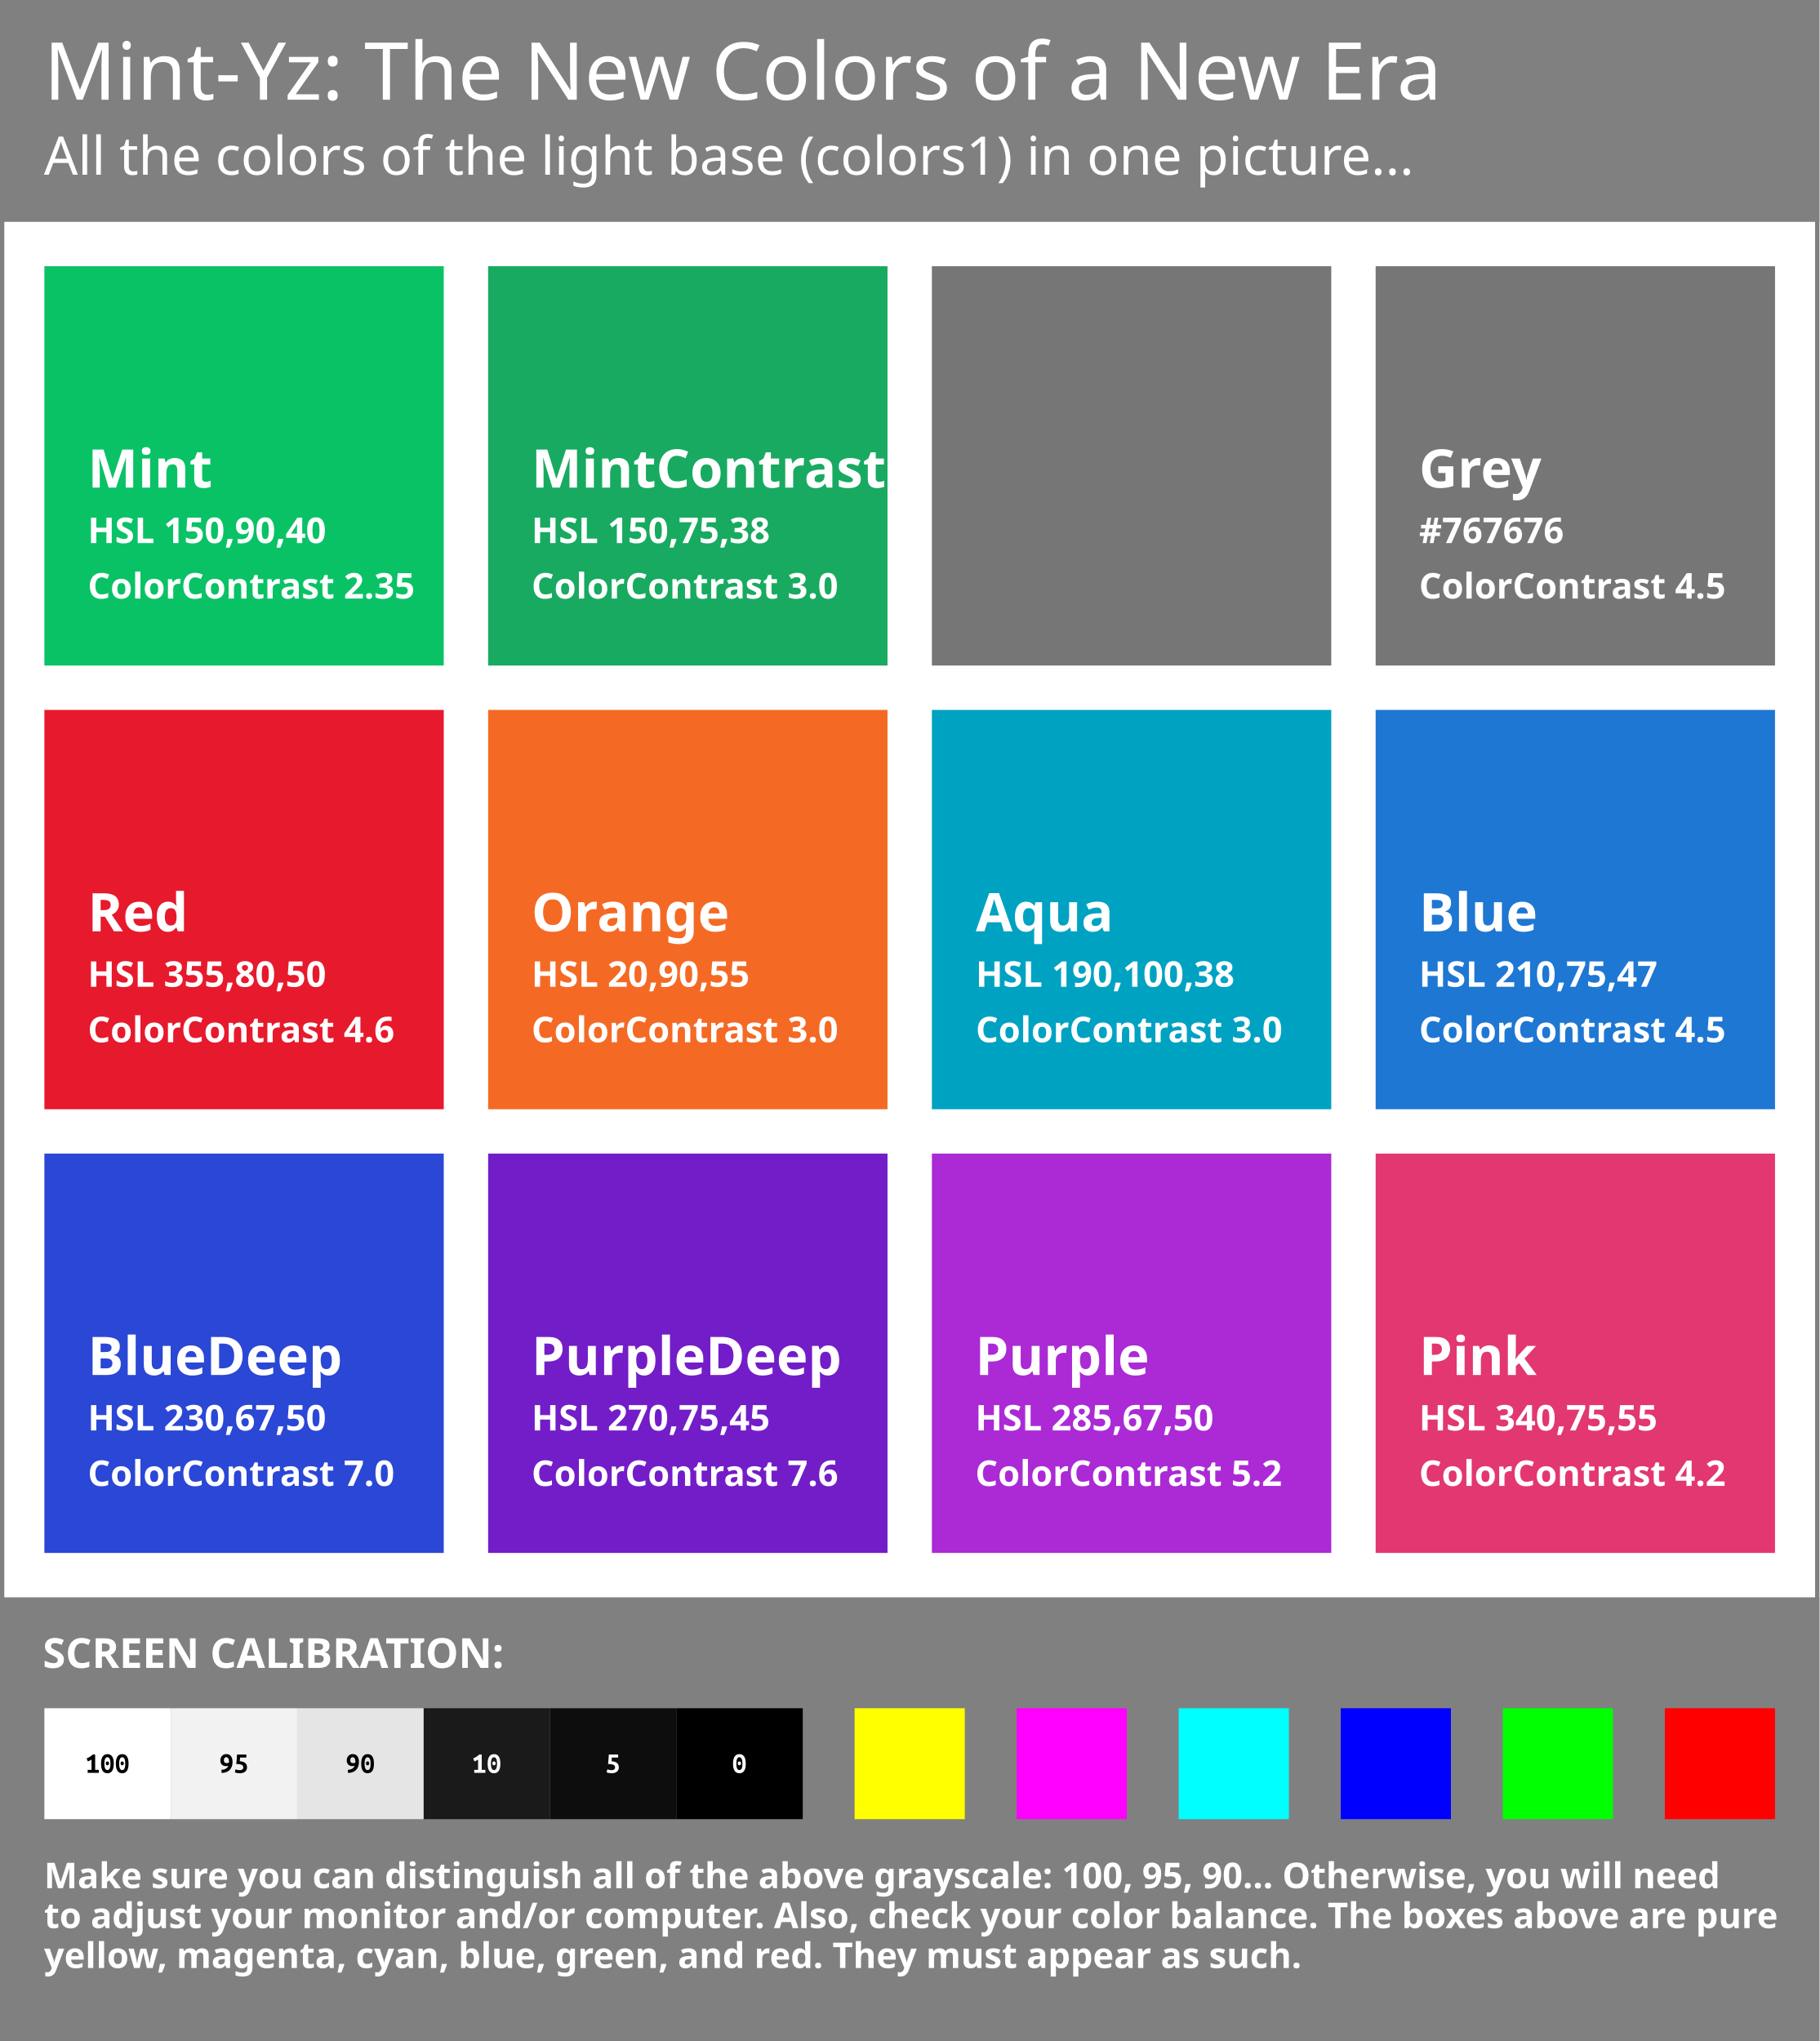
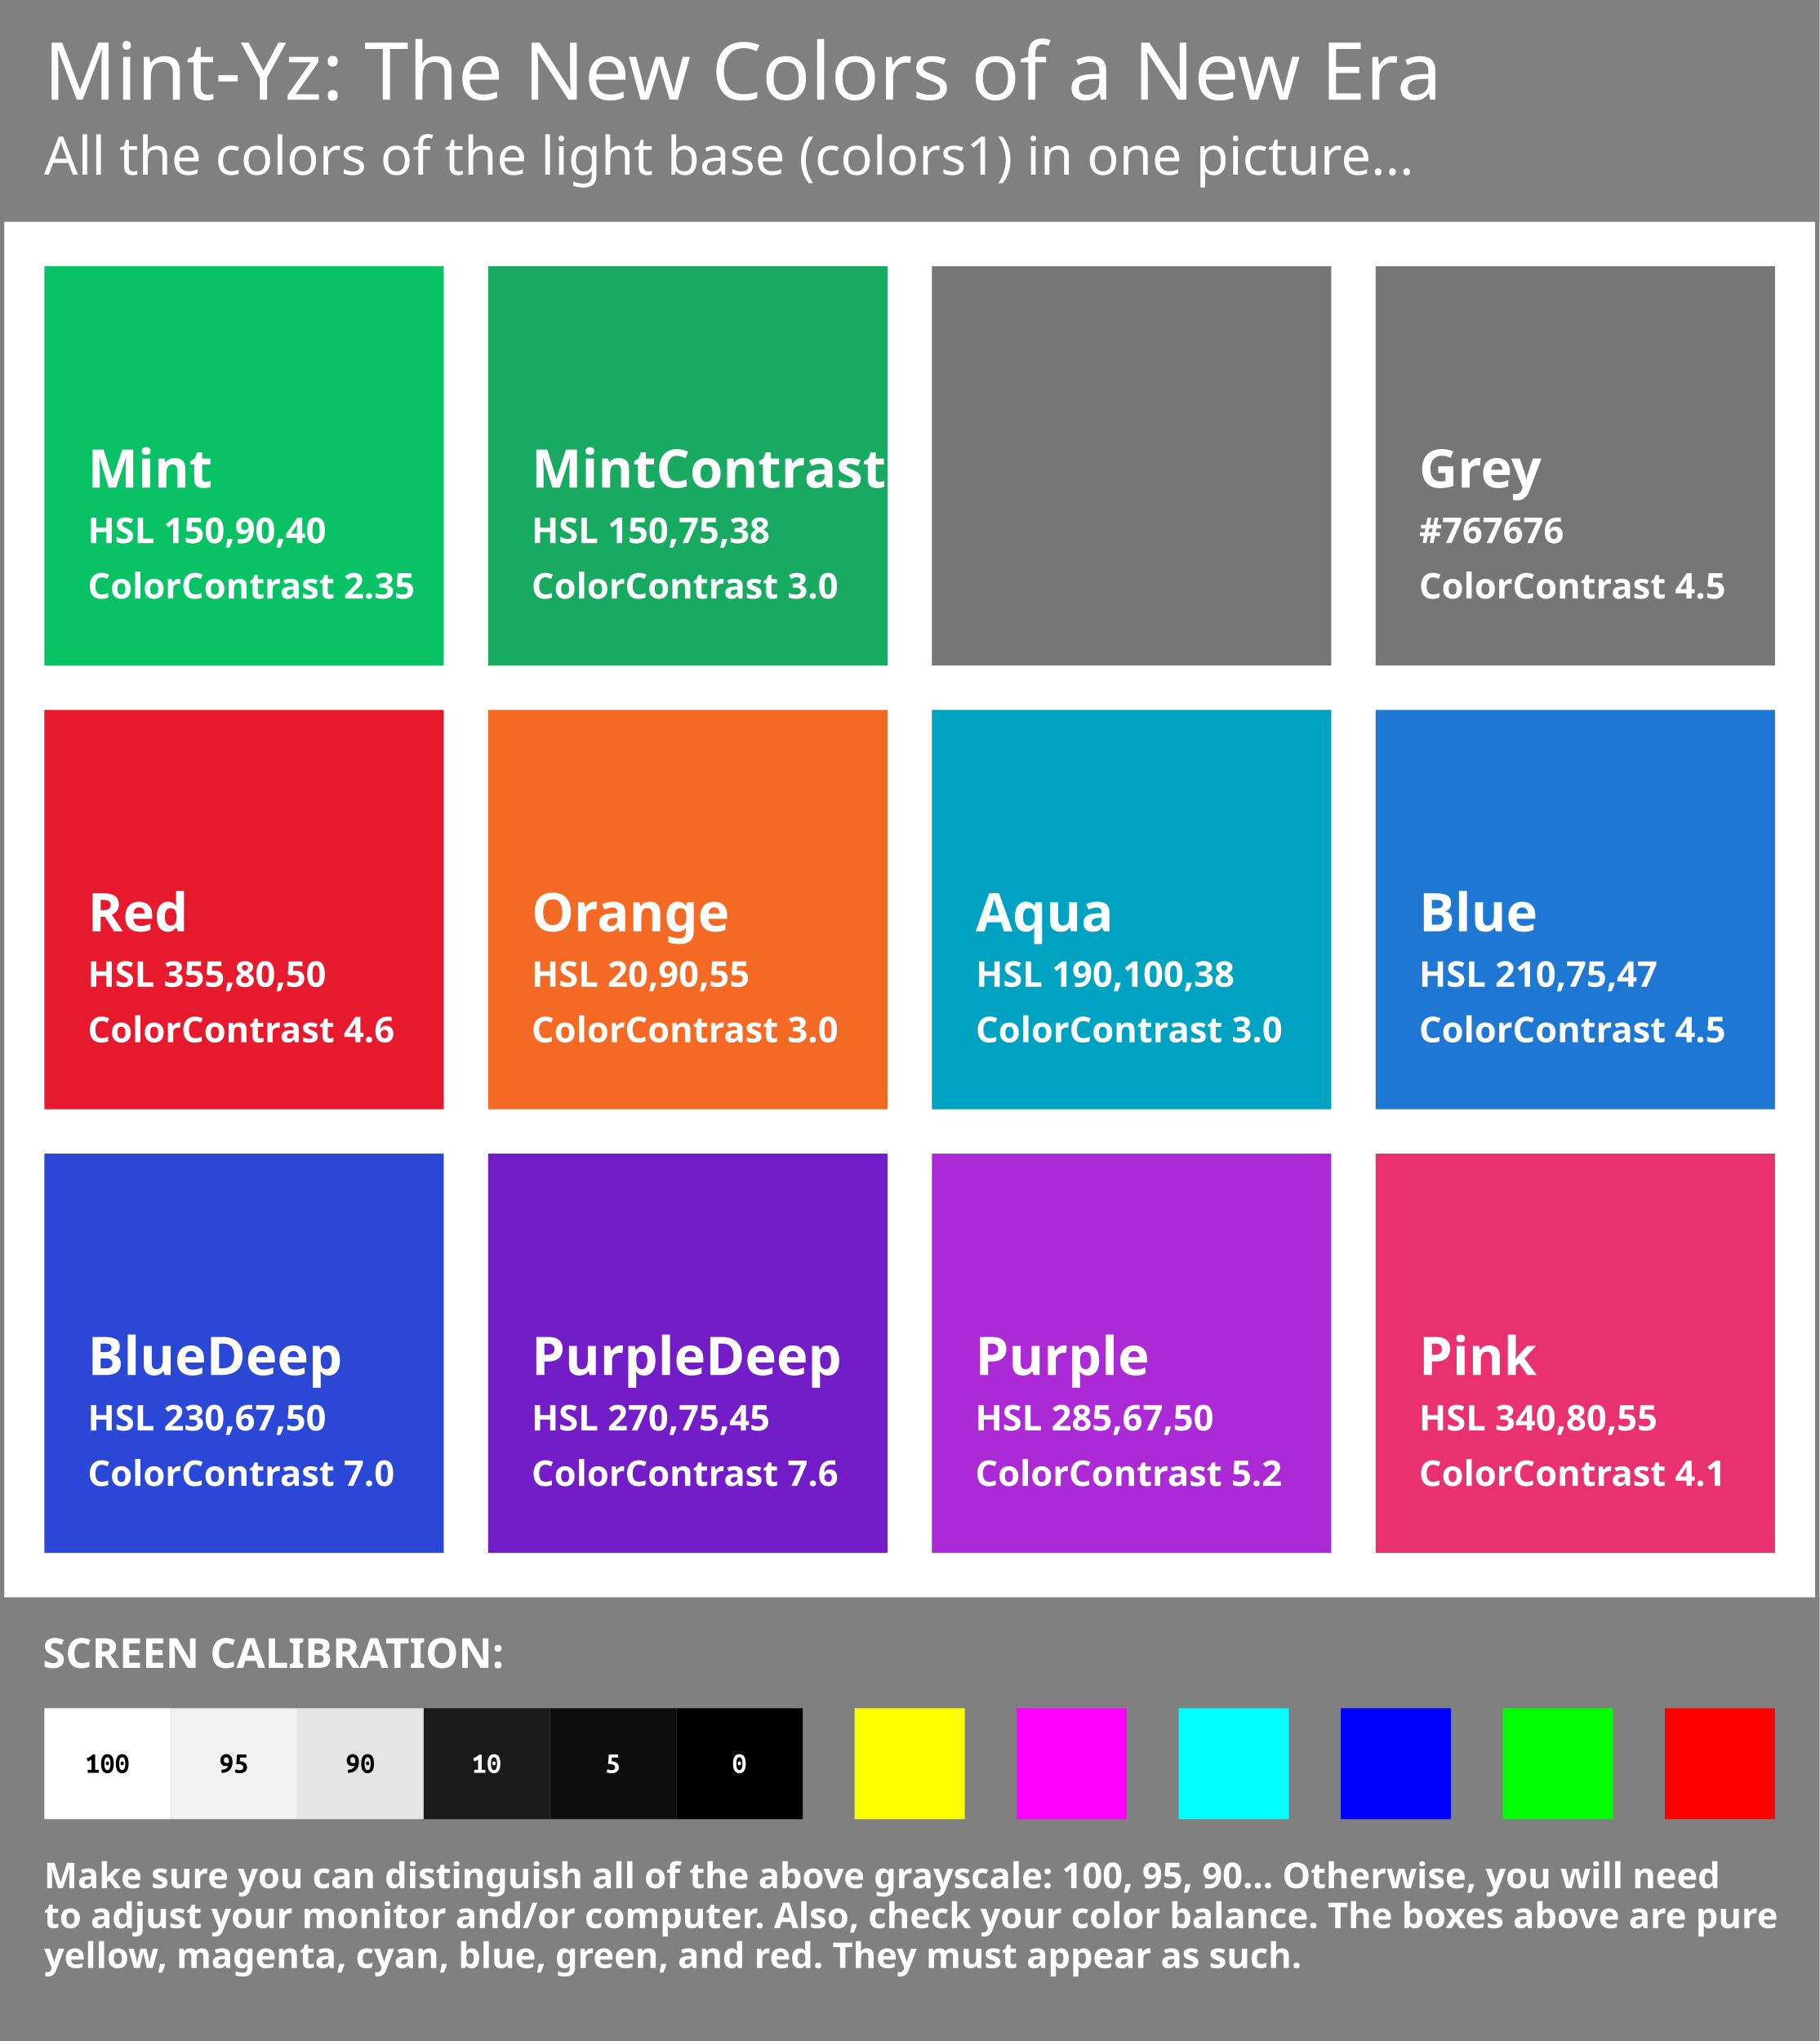
<svg xmlns="http://www.w3.org/2000/svg" width="820" height="920" viewBox="0 0 820 920" version="1.1" id="svg8">
  <defs id="defs2" />
  <g id="layer5">
    <rect y="0" x="0" height="920" width="820" id="rect122" style="fill:#ffffff;fill-opacity:1;stroke:none;stroke-width:0;stroke-opacity:1" />
  </g>
  <g id="layer1" transform="translate(0,-91.79999)">
    <rect y="211.8" x="420" height="180" width="180" id="rect133" style="vector-effect:none;fill:#767676;fill-opacity:1;stroke:none;stroke-width:0;stroke-linecap:butt;stroke-linejoin:miter;stroke-miterlimit:4;stroke-dasharray:none;stroke-dashoffset:0;stroke-opacity:1" />
    <rect y="91.8" x="0" height="100" width="820" id="rect903" style="opacity:1;vector-effect:none;fill:#808080;fill-opacity:1;stroke:none;stroke-width:0;stroke-linecap:butt;stroke-linejoin:miter;stroke-miterlimit:4;stroke-dasharray:none;stroke-dashoffset:0;stroke-opacity:1" />
    <text xml:space="preserve" style="font-style:normal;font-variant:normal;font-weight:normal;font-stretch:normal;font-size:24px;line-height:1.25;font-family:'DejaVu Sans';-inkscape-font-specification:'DejaVu Sans';text-align:start;letter-spacing:0px;word-spacing:0px;text-anchor:start;fill:#000000;fill-opacity:1;stroke:none" x="19.784" y="136.748" id="text947">
      <tspan x="19.784" y="136.748" style="font-style:normal;font-variant:normal;font-weight:normal;font-stretch:normal;font-size:36px;font-family:'Ubuntu Mono';-inkscape-font-specification:'Ubuntu Mono';fill:#ffffff;fill-opacity:1" id="tspan921">Mint-Yz: The New Colors of a New Era</tspan>
      <tspan id="tspan135" x="19.784" y="170.556" style="font-style:normal;font-variant:normal;font-weight:normal;font-stretch:normal;font-size:24px;font-family:'Ubuntu Mono';-inkscape-font-specification:'Ubuntu Mono';fill:#ffffff;fill-opacity:1">All the colors of the light base (colors1) in one picture...</tspan>
    </text>
    <rect y="92.768" x="0.968" height="918.063" width="818.063" id="rect115" style="fill:none;fill-opacity:1;stroke:#808080;stroke-width:1.937;stroke-opacity:1" />
    <g id="g1134" transform="translate(0,-50)">
      <rect y="861.8" x="0" height="200" width="820" id="rect4820" style="opacity:1;vector-effect:none;fill:#808080;fill-opacity:1;stroke:none;stroke-width:0;stroke-linecap:butt;stroke-linejoin:miter;stroke-miterlimit:4;stroke-dasharray:none;stroke-dashoffset:0;stroke-opacity:1" />
      <g id="g1061">
        <g transform="matrix(0,-2.099737,2.760329,0,-19.81775,889.5778)" style="display:inline" id="g1269">
          <rect transform="rotate(-90)" rx="6.3846035e-17" y="-34.396" x="-297" height="23.812" width="17.992" id="rect7" style="fill:#ff0000;fill-opacity:1;stroke:none;stroke-width:0.15;stroke-miterlimit:4;stroke-dasharray:none;stroke-opacity:1" />
          <rect transform="rotate(-90)" style="fill:#00ff00;fill-opacity:1;stroke:none;stroke-width:0.15;stroke-miterlimit:4;stroke-dasharray:none;stroke-opacity:1" id="rect9" width="17.992" height="23.812" x="-270.542" y="-34.396" rx="6.3846035e-17" />
          <rect transform="rotate(-90)" rx="6.3846035e-17" y="-34.396" x="-244.083" height="23.812" width="17.992" id="rect11" style="fill:#0000ff;fill-opacity:1;stroke:none;stroke-width:0.15;stroke-miterlimit:4;stroke-dasharray:none;stroke-opacity:1" />
          <rect transform="rotate(-90)" style="fill:#ffff00;fill-opacity:1;stroke:none;stroke-width:0.15;stroke-miterlimit:4;stroke-dasharray:none;stroke-opacity:1" id="rect818" width="17.992" height="23.812" x="-164.708" y="-34.396" rx="6.3846035e-17" />
          <rect transform="rotate(-90)" rx="6.3846035e-17" y="-34.396" x="-217.625" height="23.812" width="17.992" id="rect820-7" style="fill:#00ffff;fill-opacity:1;stroke:none;stroke-width:0.15;stroke-miterlimit:4;stroke-dasharray:none;stroke-opacity:1" />
          <rect transform="rotate(-90)" style="fill:#ff00ff;fill-opacity:1;stroke:none;stroke-width:0.15;stroke-miterlimit:4;stroke-dasharray:none;stroke-opacity:1" id="rect822-6" width="17.992" height="23.812" x="-191.167" y="-34.396" rx="6.3846035e-17" />
        </g>
        <rect transform="scale(-1)" style="display:inline;fill:#000000;fill-opacity:1;stroke:none;stroke-width:0.387;stroke-miterlimit:4;stroke-dasharray:none;stroke-opacity:1" id="rect1035" width="56.966" height="50" x="-361.798" y="-961.8" rx="2.0215312e-16" />
        <rect transform="scale(-1)" rx="2.0215312e-16" y="-961.8" x="-304.831" height="50" width="56.966" id="rect1037" style="display:inline;fill:#0d0d0d;fill-opacity:1;stroke:none;stroke-width:0.387;stroke-miterlimit:4;stroke-dasharray:none;stroke-opacity:1" />
        <rect transform="scale(-1)" style="display:inline;fill:#f2f2f2;fill-opacity:1;stroke:none;stroke-width:0.387;stroke-miterlimit:4;stroke-dasharray:none;stroke-opacity:1" id="rect1039" width="56.966" height="50" x="-133.933" y="-961.8" rx="2.0215312e-16" />
        <rect transform="scale(-1)" rx="2.0215312e-16" y="-961.8" x="-247.865" height="50" width="56.966" id="rect1041" style="display:inline;fill:#1a1a1a;fill-opacity:1;stroke:none;stroke-width:0.387;stroke-miterlimit:4;stroke-dasharray:none;stroke-opacity:1" />
        <rect transform="scale(-1)" style="display:inline;fill:#e5e5e5;fill-opacity:1;stroke:none;stroke-width:0.387;stroke-miterlimit:4;stroke-dasharray:none;stroke-opacity:1" id="rect1043" width="56.966" height="50" x="-190.899" y="-961.8" rx="2.0215312e-16" />
        <rect rx="2.0215312e-16" y="-961.8" x="-76.966" height="50" width="56.966" id="rect1045" style="display:inline;fill:#ffffff;fill-opacity:1;stroke:none;stroke-width:0.387;stroke-miterlimit:4;stroke-dasharray:none;stroke-opacity:1" transform="scale(-1)" />
        <g id="g1028">
          <g style="font-weight:bold;font-size:13.333px;line-height:17.778px;font-family:'Ubuntu Mono';-inkscape-font-specification:'Ubuntu Mono Bold';letter-spacing:0px;word-spacing:0px" id="text135" aria-label="100">
            <path id="path983" style="font-size:13.333px;text-align:center;text-anchor:middle" d="m 41.25,939.573 v -4.613 q -0.373,0.267 -0.853,0.48 -0.48,0.2 -0.813,0.32 l -0.533,-1.36 q 0.32,-0.12 0.693,-0.307 0.373,-0.187 0.747,-0.413 0.373,-0.227 0.707,-0.48 0.333,-0.253 0.573,-0.52 h 1.12 v 6.893 h 1.64 v 1.36 h -5.013 v -1.36 z" />
            <path id="path985" style="font-size:13.333px;text-align:center;text-anchor:middle" d="m 51.277,936.786 q 0,2.187 -0.733,3.253 -0.733,1.067 -2.133,1.067 -1.4,0 -2.133,-1.067 -0.733,-1.067 -0.733,-3.253 0,-2.16 0.747,-3.227 0.747,-1.067 2.12,-1.067 1.4,0 2.133,1.067 0.733,1.053 0.733,3.227 z m -1.48,0 q 0,-1.413 -0.36,-2.147 -0.347,-0.747 -1.027,-0.747 -0.667,0 -1.027,0.747 -0.36,0.733 -0.36,2.147 0,1.427 0.36,2.173 0.36,0.733 1.027,0.733 0.68,0 1.027,-0.733 0.36,-0.747 0.36,-2.173 z m -0.64,-0.133 q 0,0.36 -0.213,0.627 -0.2,0.253 -0.52,0.253 -0.347,0 -0.547,-0.253 -0.2,-0.267 -0.2,-0.627 0,-0.36 0.2,-0.627 0.2,-0.267 0.547,-0.267 0.32,0 0.52,0.267 0.213,0.267 0.213,0.627 z" />
            <path id="path987" style="font-size:13.333px;text-align:center;text-anchor:middle" d="m 57.943,936.786 q 0,2.187 -0.733,3.253 -0.733,1.067 -2.133,1.067 -1.4,0 -2.133,-1.067 -0.733,-1.067 -0.733,-3.253 0,-2.16 0.747,-3.227 0.747,-1.067 2.12,-1.067 1.4,0 2.133,1.067 0.733,1.053 0.733,3.227 z m -1.48,0 q 0,-1.413 -0.36,-2.147 -0.347,-0.747 -1.027,-0.747 -0.667,0 -1.027,0.747 -0.36,0.733 -0.36,2.147 0,1.427 0.36,2.173 0.36,0.733 1.027,0.733 0.68,0 1.027,-0.733 0.36,-0.747 0.36,-2.173 z m -0.64,-0.133 q 0,0.36 -0.213,0.627 -0.2,0.253 -0.52,0.253 -0.347,0 -0.547,-0.253 -0.2,-0.267 -0.2,-0.627 0,-0.36 0.2,-0.627 0.2,-0.267 0.547,-0.267 0.32,0 0.52,0.267 0.213,0.267 0.213,0.627 z" />
          </g>
          <g style="font-weight:bold;font-size:13.333px;line-height:17.778px;font-family:'Ubuntu Mono';-inkscape-font-specification:'Ubuntu Mono Bold';letter-spacing:0px;word-spacing:0px" id="text141" aria-label="0">
            <path id="path990" style="font-size:13.333px;text-align:center;text-anchor:middle;fill:#ffffff;fill-opacity:1" d="m 336.107,936.786 q 0,2.187 -0.733,3.253 -0.733,1.067 -2.133,1.067 -1.4,0 -2.133,-1.067 -0.733,-1.067 -0.733,-3.253 0,-2.16 0.747,-3.227 0.747,-1.067 2.12,-1.067 1.4,0 2.133,1.067 0.733,1.053 0.733,3.227 z m -1.48,0 q 0,-1.413 -0.36,-2.147 -0.347,-0.747 -1.027,-0.747 -0.667,0 -1.027,0.747 -0.36,0.733 -0.36,2.147 0,1.427 0.36,2.173 0.36,0.733 1.027,0.733 0.68,0 1.027,-0.733 0.36,-0.747 0.36,-2.173 z m -0.64,-0.133 q 0,0.36 -0.213,0.627 -0.2,0.253 -0.52,0.253 -0.347,0 -0.547,-0.253 -0.2,-0.267 -0.2,-0.627 0,-0.36 0.2,-0.627 0.2,-0.267 0.547,-0.267 0.32,0 0.52,0.267 0.213,0.267 0.213,0.627 z" />
          </g>
          <g style="font-weight:bold;font-size:13.333px;line-height:17.778px;font-family:'Ubuntu Mono';-inkscape-font-specification:'Ubuntu Mono Bold';letter-spacing:0px;word-spacing:0px" id="text968" aria-label="95">
            <path id="path993" style="font-size:13.333px;text-align:center;text-anchor:middle" d="m 102.189,936.546 q 0.253,0 0.533,-0.053 0.28,-0.053 0.453,-0.147 0.013,-0.107 0.013,-0.253 0.013,-0.16 0.013,-0.307 0,-0.333 -0.067,-0.667 -0.053,-0.347 -0.2,-0.627 -0.133,-0.28 -0.373,-0.453 -0.227,-0.173 -0.573,-0.173 -0.293,0 -0.507,0.12 -0.2,0.107 -0.333,0.293 -0.12,0.187 -0.187,0.44 -0.053,0.253 -0.053,0.533 0,0.627 0.293,0.96 0.293,0.333 0.987,0.333 z m -0.213,1.36 q -0.72,0 -1.227,-0.2 -0.507,-0.213 -0.827,-0.573 -0.32,-0.36 -0.467,-0.827 -0.147,-0.48 -0.147,-1.027 0,-0.48 0.16,-0.973 0.173,-0.507 0.493,-0.907 0.333,-0.413 0.827,-0.667 0.493,-0.267 1.16,-0.267 1.387,0 2.12,0.933 0.733,0.933 0.733,2.6 0,1.2 -0.347,2.133 -0.347,0.92 -1,1.547 -0.64,0.627 -1.56,0.96 -0.907,0.32 -2.027,0.32 l -0.053,-1.413 q 1.067,-0.013 1.907,-0.453 0.84,-0.453 1.187,-1.413 -0.52,0.227 -0.933,0.227 z" />
            <path id="path995" style="font-size:13.333px;text-align:center;text-anchor:middle" d="m 109.656,938.506 q 0,-0.347 -0.12,-0.627 -0.107,-0.293 -0.453,-0.493 -0.333,-0.213 -0.96,-0.32 -0.627,-0.12 -1.64,-0.12 0.133,-1.12 0.213,-2.187 0.08,-1.08 0.12,-2.08 h 4.213 v 1.36 h -2.84 q -0.027,0.427 -0.067,0.893 -0.04,0.467 -0.067,0.76 1.653,0.107 2.467,0.8 0.813,0.693 0.813,1.947 0,0.573 -0.2,1.067 -0.2,0.48 -0.613,0.84 -0.413,0.36 -1.027,0.56 -0.613,0.2 -1.427,0.2 -0.32,0 -0.653,-0.04 -0.333,-0.04 -0.64,-0.107 -0.307,-0.053 -0.56,-0.133 -0.24,-0.08 -0.373,-0.147 l 0.333,-1.36 q 0.293,0.147 0.747,0.267 0.453,0.12 1.133,0.12 0.48,0 0.787,-0.107 0.32,-0.107 0.493,-0.267 0.187,-0.173 0.253,-0.387 0.067,-0.213 0.067,-0.44 z" />
          </g>
          <g style="font-weight:bold;font-size:13.333px;line-height:17.778px;font-family:'Ubuntu Mono';-inkscape-font-specification:'Ubuntu Mono Bold';letter-spacing:0px;word-spacing:0px" id="text973" aria-label="90">
            <path id="path998" style="font-size:13.333px;text-align:center;text-anchor:middle" d="m 159.155,936.546 q 0.253,0 0.533,-0.053 0.28,-0.053 0.453,-0.147 0.013,-0.107 0.013,-0.253 0.013,-0.16 0.013,-0.307 0,-0.333 -0.067,-0.667 -0.053,-0.347 -0.2,-0.627 -0.133,-0.28 -0.373,-0.453 -0.227,-0.173 -0.573,-0.173 -0.293,0 -0.507,0.12 -0.2,0.107 -0.333,0.293 -0.12,0.187 -0.187,0.44 -0.053,0.253 -0.053,0.533 0,0.627 0.293,0.96 0.293,0.333 0.987,0.333 z m -0.213,1.36 q -0.72,0 -1.227,-0.2 -0.507,-0.213 -0.827,-0.573 -0.32,-0.36 -0.467,-0.827 -0.147,-0.48 -0.147,-1.027 0,-0.48 0.16,-0.973 0.173,-0.507 0.493,-0.907 0.333,-0.413 0.827,-0.667 0.493,-0.267 1.16,-0.267 1.387,0 2.12,0.933 0.733,0.933 0.733,2.6 0,1.2 -0.347,2.133 -0.347,0.92 -1,1.547 -0.64,0.627 -1.56,0.96 -0.907,0.32 -2.027,0.32 l -0.053,-1.413 q 1.067,-0.013 1.907,-0.453 0.84,-0.453 1.187,-1.413 -0.52,0.227 -0.933,0.227 z" />
            <path id="path1000" style="font-size:13.333px;text-align:center;text-anchor:middle" d="m 168.542,936.786 q 0,2.187 -0.733,3.253 -0.733,1.067 -2.133,1.067 -1.4,0 -2.133,-1.067 -0.733,-1.067 -0.733,-3.253 0,-2.16 0.747,-3.227 0.747,-1.067 2.12,-1.067 1.4,0 2.133,1.067 0.733,1.053 0.733,3.227 z m -1.48,0 q 0,-1.413 -0.36,-2.147 -0.347,-0.747 -1.027,-0.747 -0.667,0 -1.027,0.747 -0.36,0.733 -0.36,2.147 0,1.427 0.36,2.173 0.36,0.733 1.027,0.733 0.68,0 1.027,-0.733 0.36,-0.747 0.36,-2.173 z m -0.64,-0.133 q 0,0.36 -0.213,0.627 -0.2,0.253 -0.52,0.253 -0.347,0 -0.547,-0.253 -0.2,-0.267 -0.2,-0.627 0,-0.36 0.2,-0.627 0.2,-0.267 0.547,-0.267 0.32,0 0.52,0.267 0.213,0.267 0.213,0.627 z" />
          </g>
          <g style="font-weight:bold;font-size:13.333px;line-height:17.778px;font-family:'Ubuntu Mono';-inkscape-font-specification:'Ubuntu Mono Bold';letter-spacing:0px;word-spacing:0px" id="text977" aria-label="10">
            <path id="path1003" style="font-size:13.333px;text-align:center;text-anchor:middle;fill:#ffffff;fill-opacity:1" d="m 215.481,939.573 v -4.613 q -0.373,0.267 -0.853,0.48 -0.48,0.2 -0.813,0.32 l -0.533,-1.36 q 0.32,-0.12 0.693,-0.307 0.373,-0.187 0.747,-0.413 0.373,-0.227 0.707,-0.48 0.333,-0.253 0.573,-0.52 h 1.12 v 6.893 h 1.64 v 1.36 H 213.748 v -1.36 z" />
            <path id="path1005" style="font-size:13.333px;text-align:center;text-anchor:middle;fill:#ffffff;fill-opacity:1" d="m 225.508,936.786 q 0,2.187 -0.733,3.253 -0.733,1.067 -2.133,1.067 -1.4,0 -2.133,-1.067 -0.733,-1.067 -0.733,-3.253 0,-2.16 0.747,-3.227 0.747,-1.067 2.12,-1.067 1.4,0 2.133,1.067 0.733,1.053 0.733,3.227 z m -1.48,0 q 0,-1.413 -0.36,-2.147 -0.347,-0.747 -1.027,-0.747 -0.667,0 -1.027,0.747 -0.36,0.733 -0.36,2.147 0,1.427 0.36,2.173 0.36,0.733 1.027,0.733 0.68,0 1.027,-0.733 0.36,-0.747 0.36,-2.173 z m -0.64,-0.133 q 0,0.36 -0.213,0.627 -0.2,0.253 -0.52,0.253 -0.347,0 -0.547,-0.253 -0.2,-0.267 -0.2,-0.627 0,-0.36 0.2,-0.627 0.2,-0.267 0.547,-0.267 0.32,0 0.52,0.267 0.213,0.267 0.213,0.627 z" />
          </g>
          <g style="font-weight:bold;font-size:13.333px;line-height:17.778px;font-family:'Ubuntu Mono';-inkscape-font-specification:'Ubuntu Mono Bold';letter-spacing:0px;word-spacing:0px" id="text981" aria-label="5">
            <path id="path1008" style="font-size:13.333px;text-align:center;text-anchor:middle;fill:#ffffff;fill-opacity:1" d="m 277.221,938.506 q 0,-0.347 -0.12,-0.627 -0.107,-0.293 -0.453,-0.493 -0.333,-0.213 -0.96,-0.32 -0.627,-0.12 -1.64,-0.12 0.133,-1.12 0.213,-2.187 0.08,-1.08 0.12,-2.08 h 4.213 v 1.36 h -2.84 q -0.027,0.427 -0.067,0.893 -0.04,0.467 -0.067,0.76 1.653,0.107 2.467,0.8 0.813,0.693 0.813,1.947 0,0.573 -0.2,1.067 -0.2,0.48 -0.613,0.84 -0.413,0.36 -1.027,0.56 -0.613,0.2 -1.427,0.2 -0.32,0 -0.653,-0.04 -0.333,-0.04 -0.64,-0.107 -0.307,-0.053 -0.56,-0.133 -0.24,-0.08 -0.373,-0.147 l 0.333,-1.36 q 0.293,0.147 0.747,0.267 0.453,0.12 1.133,0.12 0.48,0 0.787,-0.107 0.32,-0.107 0.493,-0.267 0.187,-0.173 0.253,-0.387 0.067,-0.213 0.067,-0.44 z" />
          </g>
        </g>
      </g>
      <text id="text1065" y="893.616" x="19.253" style="font-weight:bold;font-size:18.667px;line-height:29.333px;font-family:'Ubuntu Mono';-inkscape-font-specification:'Ubuntu Mono Bold';letter-spacing:0px;word-spacing:0px" xml:space="preserve">
        <tspan style="font-size:18.667px;fill:#ffffff;fill-opacity:1" y="893.616" x="19.253" id="tspan1063">SCREEN CALIBRATION:</tspan>
      </text>
      <text id="text1069" y="992.904" x="19.856" style="font-weight:bold;font-size:16px;line-height:18px;font-family:'Ubuntu Mono';-inkscape-font-specification:'Ubuntu Mono Bold';letter-spacing:0px;word-spacing:0px" xml:space="preserve">
        <tspan style="font-style:normal;font-variant:normal;font-weight:bold;font-stretch:normal;font-family:'Ubuntu Mono';-inkscape-font-specification:'Ubuntu Mono Bold';fill:#ffffff;fill-opacity:1" id="tspan1075" y="992.904" x="19.856">Make sure you can distinguish all of the above grayscale: 100, 95, 90... Otherwise, you will need</tspan>
        <tspan style="font-style:normal;font-variant:normal;font-weight:bold;font-stretch:normal;font-family:'Ubuntu Mono';-inkscape-font-specification:'Ubuntu Mono Bold';fill:#ffffff;fill-opacity:1" id="tspan1079" y="1010.904" x="19.856">to adjust your monitor and/or computer. Also, check your color balance. The boxes above are pure</tspan>
        <tspan id="tspan1089" style="font-style:normal;font-variant:normal;font-weight:bold;font-stretch:normal;font-family:'Ubuntu Mono';-inkscape-font-specification:'Ubuntu Mono Bold';fill:#ffffff;fill-opacity:1" y="1028.904" x="19.856">yellow, magenta, cyan, blue, green, and red. They must appear as such.</tspan>
      </text>
    </g>
    <g id="g935" transform="translate(400,150)">
      <rect style="opacity:1;vector-effect:none;fill:#00a2c2;fill-opacity:1;stroke:none;stroke-width:0;stroke-linecap:butt;stroke-linejoin:miter;stroke-miterlimit:4;stroke-dasharray:none;stroke-dashoffset:0;stroke-opacity:1" id="rect830" width="180" height="180" x="20" y="261.8" />
      <text id="text59" y="361.592" x="39.784" style="font-style:normal;font-variant:normal;font-weight:bold;font-stretch:normal;font-size:16px;line-height:25px;font-family:'Ubuntu Mono';-inkscape-font-specification:'Ubuntu Mono Bold';text-align:start;letter-spacing:0px;word-spacing:0px;text-anchor:start;fill:#000000;fill-opacity:1;stroke:none" xml:space="preserve">
        <tspan id="tspan866" style="font-size:24px;line-height:18px;fill:#ffffff;fill-opacity:1" y="361.592" x="39.784">Aqua</tspan>
        <tspan id="tspan872" style="line-height:18px;fill:#ffffff;fill-opacity:1" y="386.592" x="39.784">HSL 190,100,38</tspan>
        <tspan style="line-height:18px;fill:#ffffff;fill-opacity:1" y="411.592" x="39.784" id="tspan933">ColorContrast 3.0</tspan>
      </text>
    </g>
    <g id="g956" transform="translate(0,-50)">
      <rect y="261.8" x="620" height="180" width="180" id="rect55" style="opacity:1;vector-effect:none;fill:#767676;fill-opacity:1;stroke:none;stroke-width:0;stroke-linecap:butt;stroke-linejoin:miter;stroke-miterlimit:4;stroke-dasharray:none;stroke-dashoffset:0;stroke-opacity:1" />
      <text xml:space="preserve" style="font-style:normal;font-variant:normal;font-weight:bold;font-stretch:normal;font-size:16px;line-height:25px;font-family:'Ubuntu Mono';-inkscape-font-specification:'Ubuntu Mono Bold';text-align:start;letter-spacing:0px;word-spacing:0px;text-anchor:start;fill:#000000;fill-opacity:1;stroke:none" x="639.568" y="361.592" id="text896">
        <tspan x="639.568" y="361.592" style="font-size:24px;line-height:18px;fill:#ffffff;fill-opacity:1" id="tspan890">Grey</tspan>
        <tspan x="639.568" y="386.592" style="line-height:18px;fill:#ffffff;fill-opacity:1" id="tspan892">#767676</tspan>
        <tspan x="639.568" y="411.592" style="line-height:18px;fill:#ffffff;fill-opacity:1" id="tspan894">ColorContrast 4.5</tspan>
      </text>
    </g>
    <g id="g990" transform="translate(-200,-45.39999)">
      <rect y="457.2" x="420" height="180" width="180" id="rect812" style="vector-effect:none;fill:#f46a25;fill-opacity:1;stroke:none;stroke-width:0;stroke-linecap:butt;stroke-linejoin:miter;stroke-miterlimit:4;stroke-dasharray:none;stroke-dashoffset:0;stroke-opacity:1" />
      <text id="text904" y="556.992" x="439.568" style="font-style:normal;font-variant:normal;font-weight:bold;font-stretch:normal;font-size:16px;line-height:25px;font-family:'Ubuntu Mono';-inkscape-font-specification:'Ubuntu Mono Bold';text-align:start;letter-spacing:0px;word-spacing:0px;text-anchor:start;fill:#000000;fill-opacity:1;stroke:none" xml:space="preserve">
        <tspan id="tspan898" style="font-size:24px;line-height:18px;fill:#ffffff;fill-opacity:1" y="556.992" x="439.568">Orange</tspan>
        <tspan id="tspan900" style="line-height:18px;fill:#ffffff;fill-opacity:1" y="581.992" x="439.568">HSL 20,90,55</tspan>
        <tspan id="tspan902" style="line-height:18px;fill:#ffffff;fill-opacity:1" y="606.992" x="439.568">ColorContrast 3.0</tspan>
      </text>
    </g>
    <g id="g970" transform="translate(400,150)">
-       <rect y="461.8" x="220" height="180" width="180" id="rect822" style="opacity:1;vector-effect:none;fill:#e23770;fill-opacity:1;stroke:none;stroke-width:0;stroke-linecap:butt;stroke-linejoin:miter;stroke-miterlimit:4;stroke-dasharray:none;stroke-dashoffset:0;stroke-opacity:1" />
+       <rect y="461.8" x="220" height="180" width="180" id="rect822" style="opacity:1;vector-effect:none;fill:#e8316e;fill-opacity:1;stroke:none;stroke-width:0;stroke-linecap:butt;stroke-linejoin:miter;stroke-miterlimit:4;stroke-dasharray:none;stroke-dashoffset:0;stroke-opacity:1" />
      <text id="text912" y="561.592" x="239.568" style="font-style:normal;font-variant:normal;font-weight:bold;font-stretch:normal;font-size:16px;line-height:25px;font-family:'Ubuntu Mono';-inkscape-font-specification:'Ubuntu Mono Bold';text-align:start;letter-spacing:0px;word-spacing:0px;text-anchor:start;fill:#000000;fill-opacity:1;stroke:none" xml:space="preserve">
        <tspan id="tspan906" style="font-size:24px;line-height:18px;fill:#ffffff;fill-opacity:1" y="561.592" x="239.568">Pink</tspan>
-         <tspan id="tspan908" style="line-height:18px;fill:#ffffff;fill-opacity:1" y="586.592" x="239.568">HSL 340,75,55 </tspan>
-         <tspan id="tspan910" style="line-height:18px;fill:#ffffff;fill-opacity:1" y="611.592" x="239.568">ColorContrast 4.2</tspan>
+         <tspan id="tspan908" style="line-height:18px;fill:#ffffff;fill-opacity:1" y="586.592" x="239.568">HSL 340,80,55 </tspan>
+         <tspan id="tspan910" style="line-height:18px;fill:#ffffff;fill-opacity:1" y="611.592" x="239.568">ColorContrast 4.1</tspan>
      </text>
    </g>
    <g id="g977" transform="translate(0,150)">
      <rect style="opacity:1;vector-effect:none;fill:#ab2ad5;fill-opacity:1;stroke:none;stroke-width:0;stroke-linecap:butt;stroke-linejoin:miter;stroke-miterlimit:4;stroke-dasharray:none;stroke-dashoffset:0;stroke-opacity:1" id="rect820" width="180" height="180" x="420" y="461.8" />
      <text xml:space="preserve" style="font-style:normal;font-variant:normal;font-weight:bold;font-stretch:normal;font-size:16px;line-height:25px;font-family:'Ubuntu Mono';-inkscape-font-specification:'Ubuntu Mono Bold';text-align:start;letter-spacing:0px;word-spacing:0px;text-anchor:start;fill:#000000;fill-opacity:1;stroke:none" x="439.568" y="561.592" id="text920">
        <tspan x="439.568" y="561.592" style="font-size:24px;line-height:18px;fill:#ffffff;fill-opacity:1" id="tspan914">Purple</tspan>
        <tspan x="439.568" y="586.592" style="line-height:18px;fill:#ffffff;fill-opacity:1" id="tspan916">HSL 285,67,50 </tspan>
        <tspan x="439.568" y="611.592" style="line-height:18px;fill:#ffffff;fill-opacity:1" id="tspan918">ColorContrast 5.2</tspan>
      </text>
    </g>
    <g id="g984" transform="translate(-600,-50)">
      <rect y="461.8" x="620" height="180" width="180" id="rect824" style="opacity:1;vector-effect:none;fill:#e61a2c;fill-opacity:1;stroke:none;stroke-width:0;stroke-linecap:butt;stroke-linejoin:miter;stroke-miterlimit:4;stroke-dasharray:none;stroke-dashoffset:0;stroke-opacity:1" />
      <text id="text928" y="561.592" x="639.568" style="font-style:normal;font-variant:normal;font-weight:bold;font-stretch:normal;font-size:16px;line-height:25px;font-family:'Ubuntu Mono';-inkscape-font-specification:'Ubuntu Mono Bold';text-align:start;letter-spacing:0px;word-spacing:0px;text-anchor:start;fill:#000000;fill-opacity:1;stroke:none" xml:space="preserve">
        <tspan id="tspan922" style="font-size:24px;line-height:18px;fill:#ffffff;fill-opacity:1" y="561.592" x="639.568">Red</tspan>
        <tspan id="tspan924" style="line-height:18px;fill:#ffffff;fill-opacity:1" y="586.592" x="639.568">HSL 355,80,50 </tspan>
        <tspan style="line-height:18px;fill:#ffffff;fill-opacity:1" y="611.592" x="639.568" id="tspan923">ColorContrast 4.6</tspan>
      </text>
    </g>
    <g id="g1099" transform="translate(-200,-450)">
      <rect y="661.8" x="420" height="180" width="180" id="rect1089" style="opacity:1;vector-effect:none;fill:#18aa60;fill-opacity:1;stroke:none;stroke-width:0;stroke-linecap:butt;stroke-linejoin:miter;stroke-miterlimit:4;stroke-dasharray:none;stroke-dashoffset:0;stroke-opacity:1" />
      <text xml:space="preserve" style="font-style:normal;font-variant:normal;font-weight:bold;font-stretch:normal;font-size:16px;line-height:25px;font-family:'Ubuntu Mono';-inkscape-font-specification:'Ubuntu Mono Bold';text-align:start;letter-spacing:0px;word-spacing:0px;text-anchor:start;fill:#000000;fill-opacity:1;stroke:none" x="439.568" y="761.592" id="text1097">
        <tspan x="439.568" y="761.592" style="font-size:24px;line-height:18px;fill:#ffffff;fill-opacity:1" id="tspan1091">MintContrast</tspan>
        <tspan x="439.568" y="786.592" style="line-height:18px;fill:#ffffff;fill-opacity:1" id="tspan1093">HSL 150,75,38</tspan>
        <tspan id="tspan1095" x="439.568" y="811.592" style="line-height:18px;fill:#ffffff;fill-opacity:1">ColorContrast 3.0</tspan>
      </text>
    </g>
    <g transform="translate(-400,-450)" id="g991">
      <rect style="opacity:1;vector-effect:none;fill:#0ac266;fill-opacity:1;stroke:none;stroke-width:0;stroke-linecap:butt;stroke-linejoin:miter;stroke-miterlimit:4;stroke-dasharray:none;stroke-dashoffset:0;stroke-opacity:1" id="rect816" width="180" height="180" x="420" y="661.8" />
      <text id="text952" y="761.592" x="439.568" style="font-style:normal;font-variant:normal;font-weight:bold;font-stretch:normal;font-size:16px;line-height:25px;font-family:'Ubuntu Mono';-inkscape-font-specification:'Ubuntu Mono Bold';text-align:start;letter-spacing:0px;word-spacing:0px;text-anchor:start;fill:#000000;fill-opacity:1;stroke:none" xml:space="preserve">
        <tspan id="tspan946" style="font-size:24px;line-height:18px;fill:#ffffff;fill-opacity:1" y="761.592" x="439.568">Mint</tspan>
        <tspan id="tspan950" style="line-height:18px;fill:#ffffff;fill-opacity:1" y="786.592" x="439.568">HSL 150,90,40</tspan>
        <tspan style="line-height:18px;fill:#ffffff;fill-opacity:1" y="811.592" x="439.568" id="tspan992">ColorContrast 2.35</tspan>
      </text>
    </g>
    <g id="g942" transform="translate(400,150)">
      <rect style="opacity:1;vector-effect:none;fill:#1e77d2;fill-opacity:1;stroke:none;stroke-width:0;stroke-linecap:butt;stroke-linejoin:miter;stroke-miterlimit:4;stroke-dasharray:none;stroke-dashoffset:0;stroke-opacity:1" id="rect842" width="180" height="180" x="220" y="261.8" />
      <text xml:space="preserve" style="font-style:normal;font-variant:normal;font-weight:bold;font-stretch:normal;font-size:16px;line-height:25px;font-family:'Ubuntu Mono';-inkscape-font-specification:'Ubuntu Mono Bold';text-align:start;letter-spacing:0px;word-spacing:0px;text-anchor:start;fill:#000000;fill-opacity:1;stroke:none" x="239.568" y="361.592" id="text880">
        <tspan x="239.568" y="361.592" style="font-size:24px;line-height:18px;fill:#ffffff;fill-opacity:1" id="tspan874">Blue</tspan>
        <tspan x="239.568" y="386.592" style="line-height:18px;fill:#ffffff;fill-opacity:1" id="tspan878">HSL 210,75,47</tspan>
        <tspan x="239.568" y="411.592" style="line-height:18px;fill:#ffffff;fill-opacity:1" id="tspan935">ColorContrast 4.5</tspan>
      </text>
    </g>
    <g id="g983" transform="translate(0,-50)">
      <rect style="vector-effect:none;fill:#2a47d5;fill-opacity:1;stroke:none;stroke-width:0;stroke-linecap:butt;stroke-linejoin:miter;stroke-miterlimit:4;stroke-dasharray:none;stroke-dashoffset:0;stroke-opacity:1" id="rect828" width="180" height="180" x="20" y="661.8" />
      <text xml:space="preserve" style="font-style:normal;font-variant:normal;font-weight:bold;font-stretch:normal;font-size:16px;line-height:25px;font-family:'Ubuntu Mono';-inkscape-font-specification:'Ubuntu Mono Bold';text-align:start;letter-spacing:0px;word-spacing:0px;text-anchor:start;fill:#000000;fill-opacity:1;stroke:none" x="39.568" y="761.592" id="text976">
        <tspan x="39.568" y="761.592" style="font-size:24px;line-height:18px;fill:#ffffff;fill-opacity:1" id="tspan970">BlueDeep</tspan>
        <tspan x="39.568" y="786.592" style="line-height:18px;fill:#ffffff;fill-opacity:1" id="tspan972">HSL 230,67,50</tspan>
        <tspan x="39.568" y="811.592" style="line-height:18px;fill:#ffffff;fill-opacity:1" id="tspan974">ColorContrast 7.0</tspan>
      </text>
    </g>
    <g transform="translate(-200,150)" id="g958">
      <rect y="461.8" x="420" height="180" width="180" id="rect946" style="opacity:1;vector-effect:none;fill:#731dc8;fill-opacity:1;stroke:none;stroke-width:0;stroke-linecap:butt;stroke-linejoin:miter;stroke-miterlimit:4;stroke-dasharray:none;stroke-dashoffset:0;stroke-opacity:1" />
      <text id="text956" y="561.592" x="439.568" style="font-style:normal;font-variant:normal;font-weight:bold;font-stretch:normal;font-size:16px;line-height:25px;font-family:'Ubuntu Mono';-inkscape-font-specification:'Ubuntu Mono Bold';text-align:start;letter-spacing:0px;word-spacing:0px;text-anchor:start;fill:#000000;fill-opacity:1;stroke:none" xml:space="preserve">
        <tspan id="tspan948" style="font-size:24px;line-height:18px;fill:#ffffff;fill-opacity:1" y="561.592" x="439.568">PurpleDeep</tspan>
        <tspan id="tspan952" style="line-height:18px;fill:#ffffff;fill-opacity:1" y="586.592" x="439.568">HSL 270,75,45 </tspan>
        <tspan id="tspan954" style="line-height:18px;fill:#ffffff;fill-opacity:1" y="611.592" x="439.568">ColorContrast 7.6</tspan>
      </text>
    </g>
  </g>
  <g id="layer2" style="display:none">
    <rect style="fill:#000000;fill-opacity:0.1;stroke-width:0" id="rect920" width="820" height="620" x="0" y="100" />
  </g>
  <g id="layer3" style="display:none">
    <rect y="100" x="0" height="620" width="820" id="rect937" style="display:inline;fill:#ffffff;fill-opacity:0.2;stroke-width:0" />
  </g>
  <g id="layer4" style="display:none">
    <rect style="display:inline;fill:#000000;fill-opacity:0.3;stroke-width:0" id="rect940" width="820" height="620" x="0" y="100" />
  </g>
</svg>
